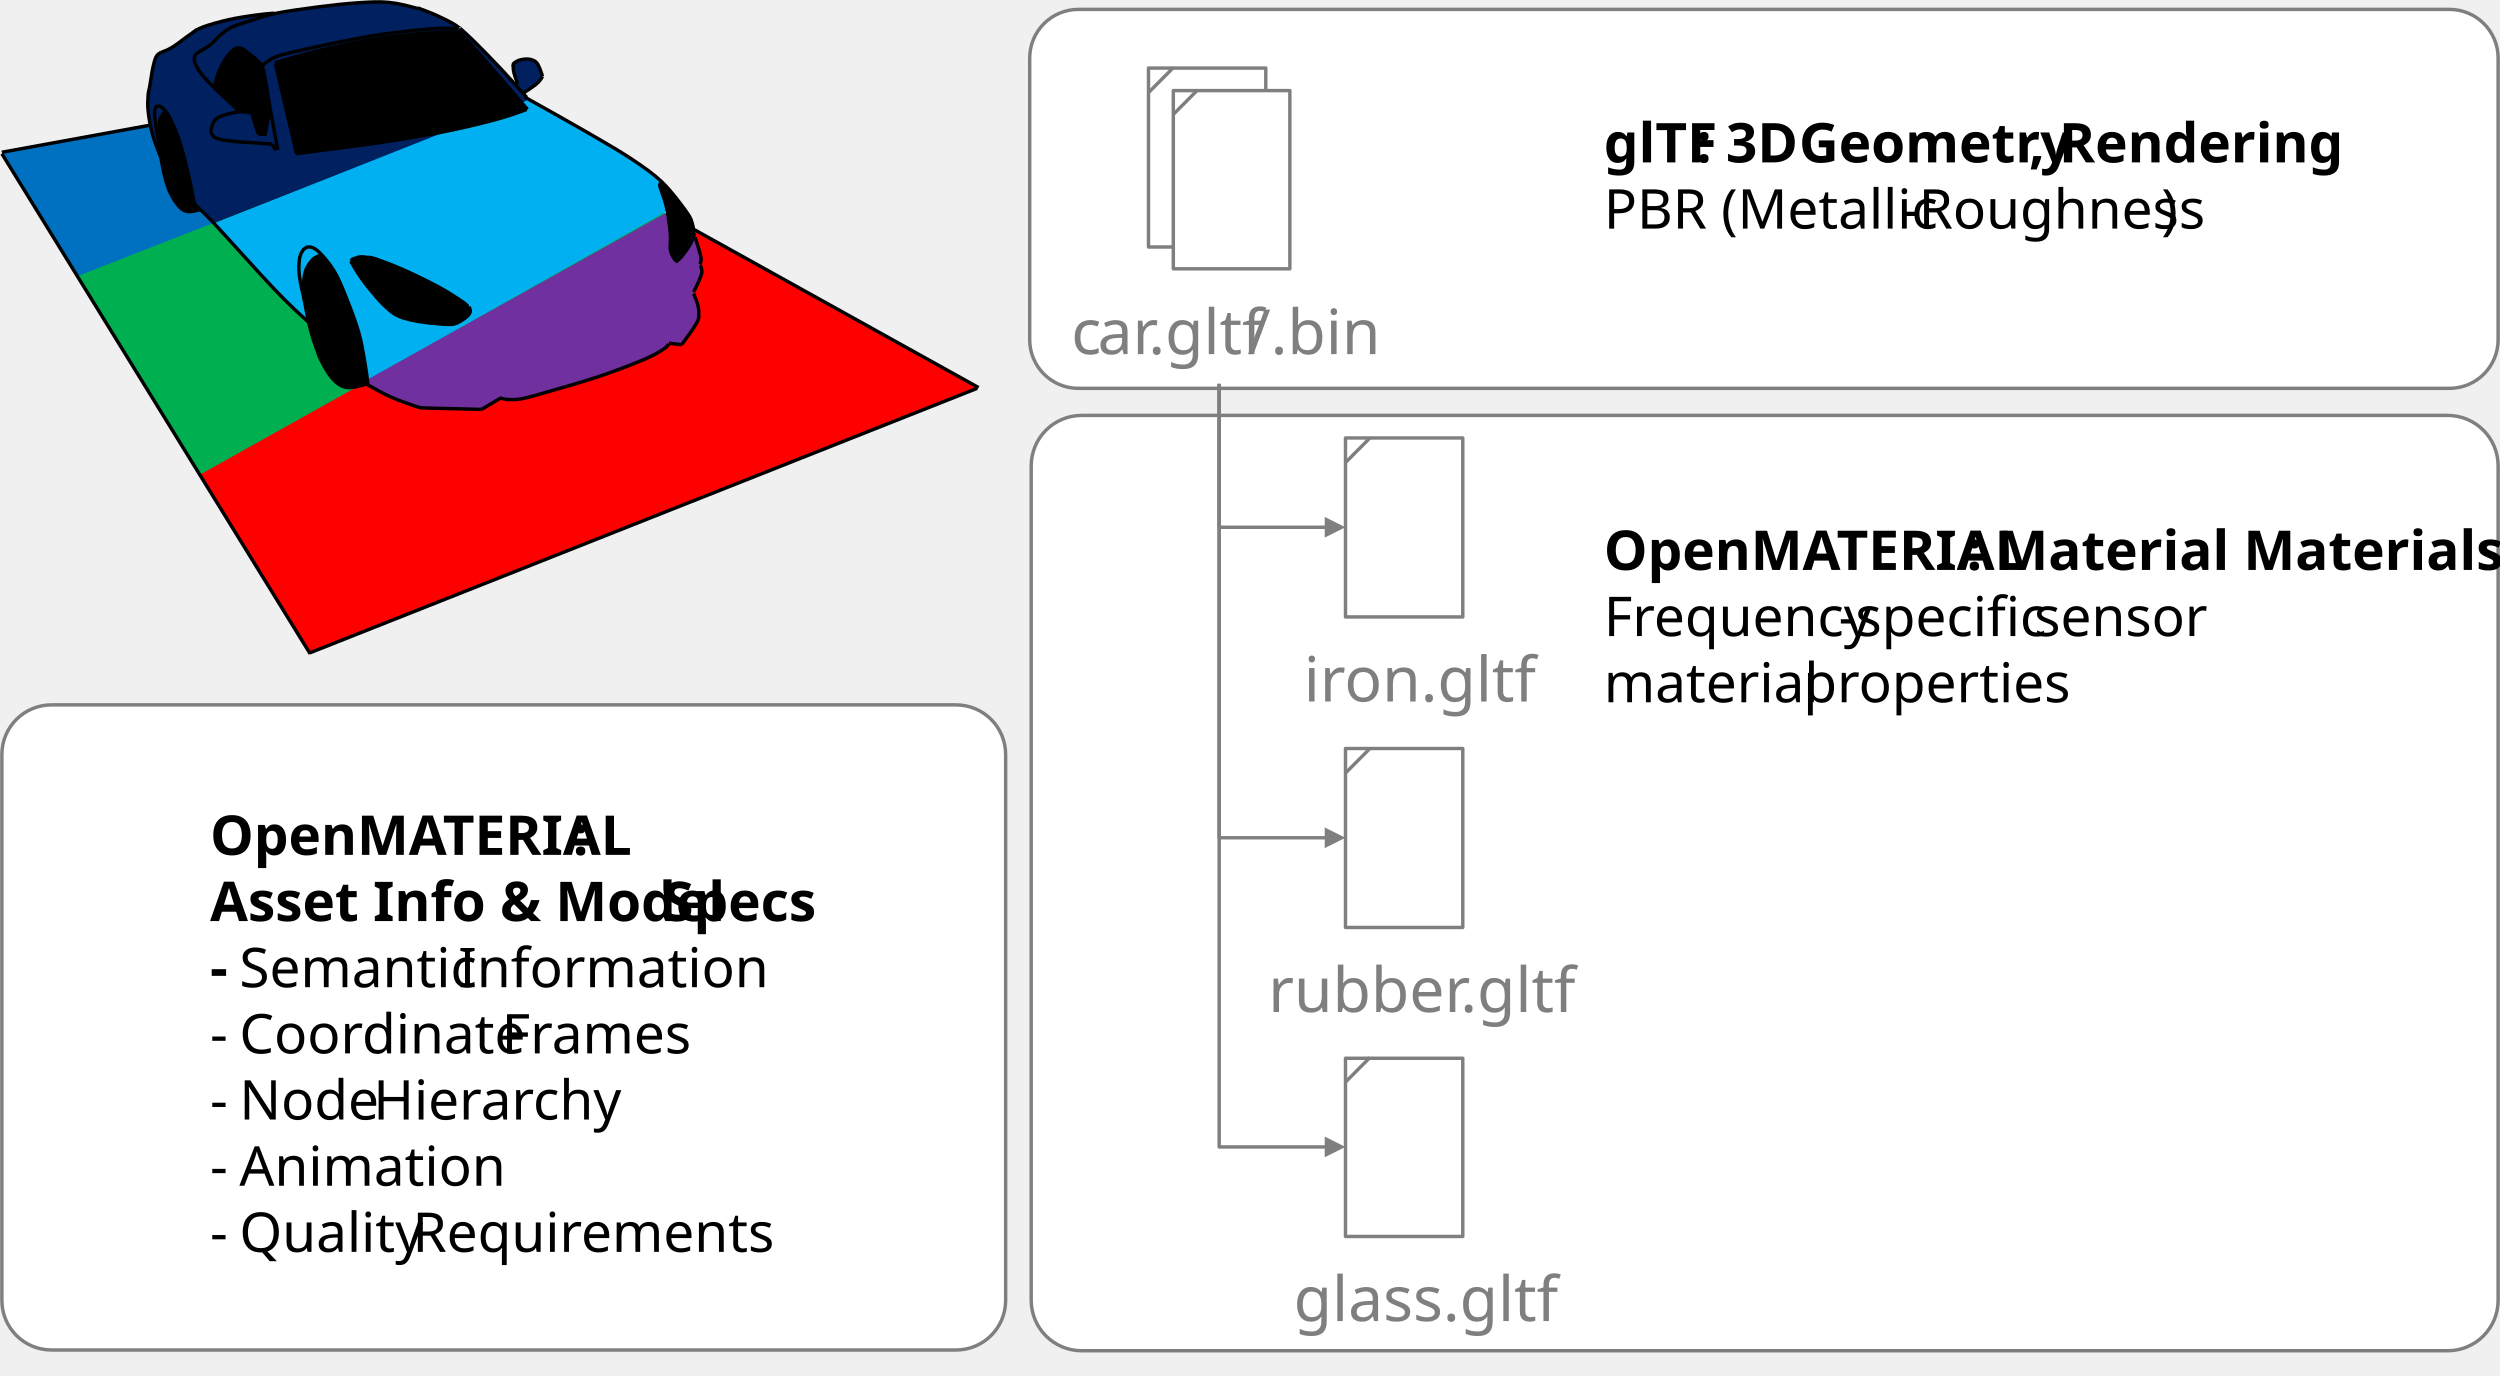
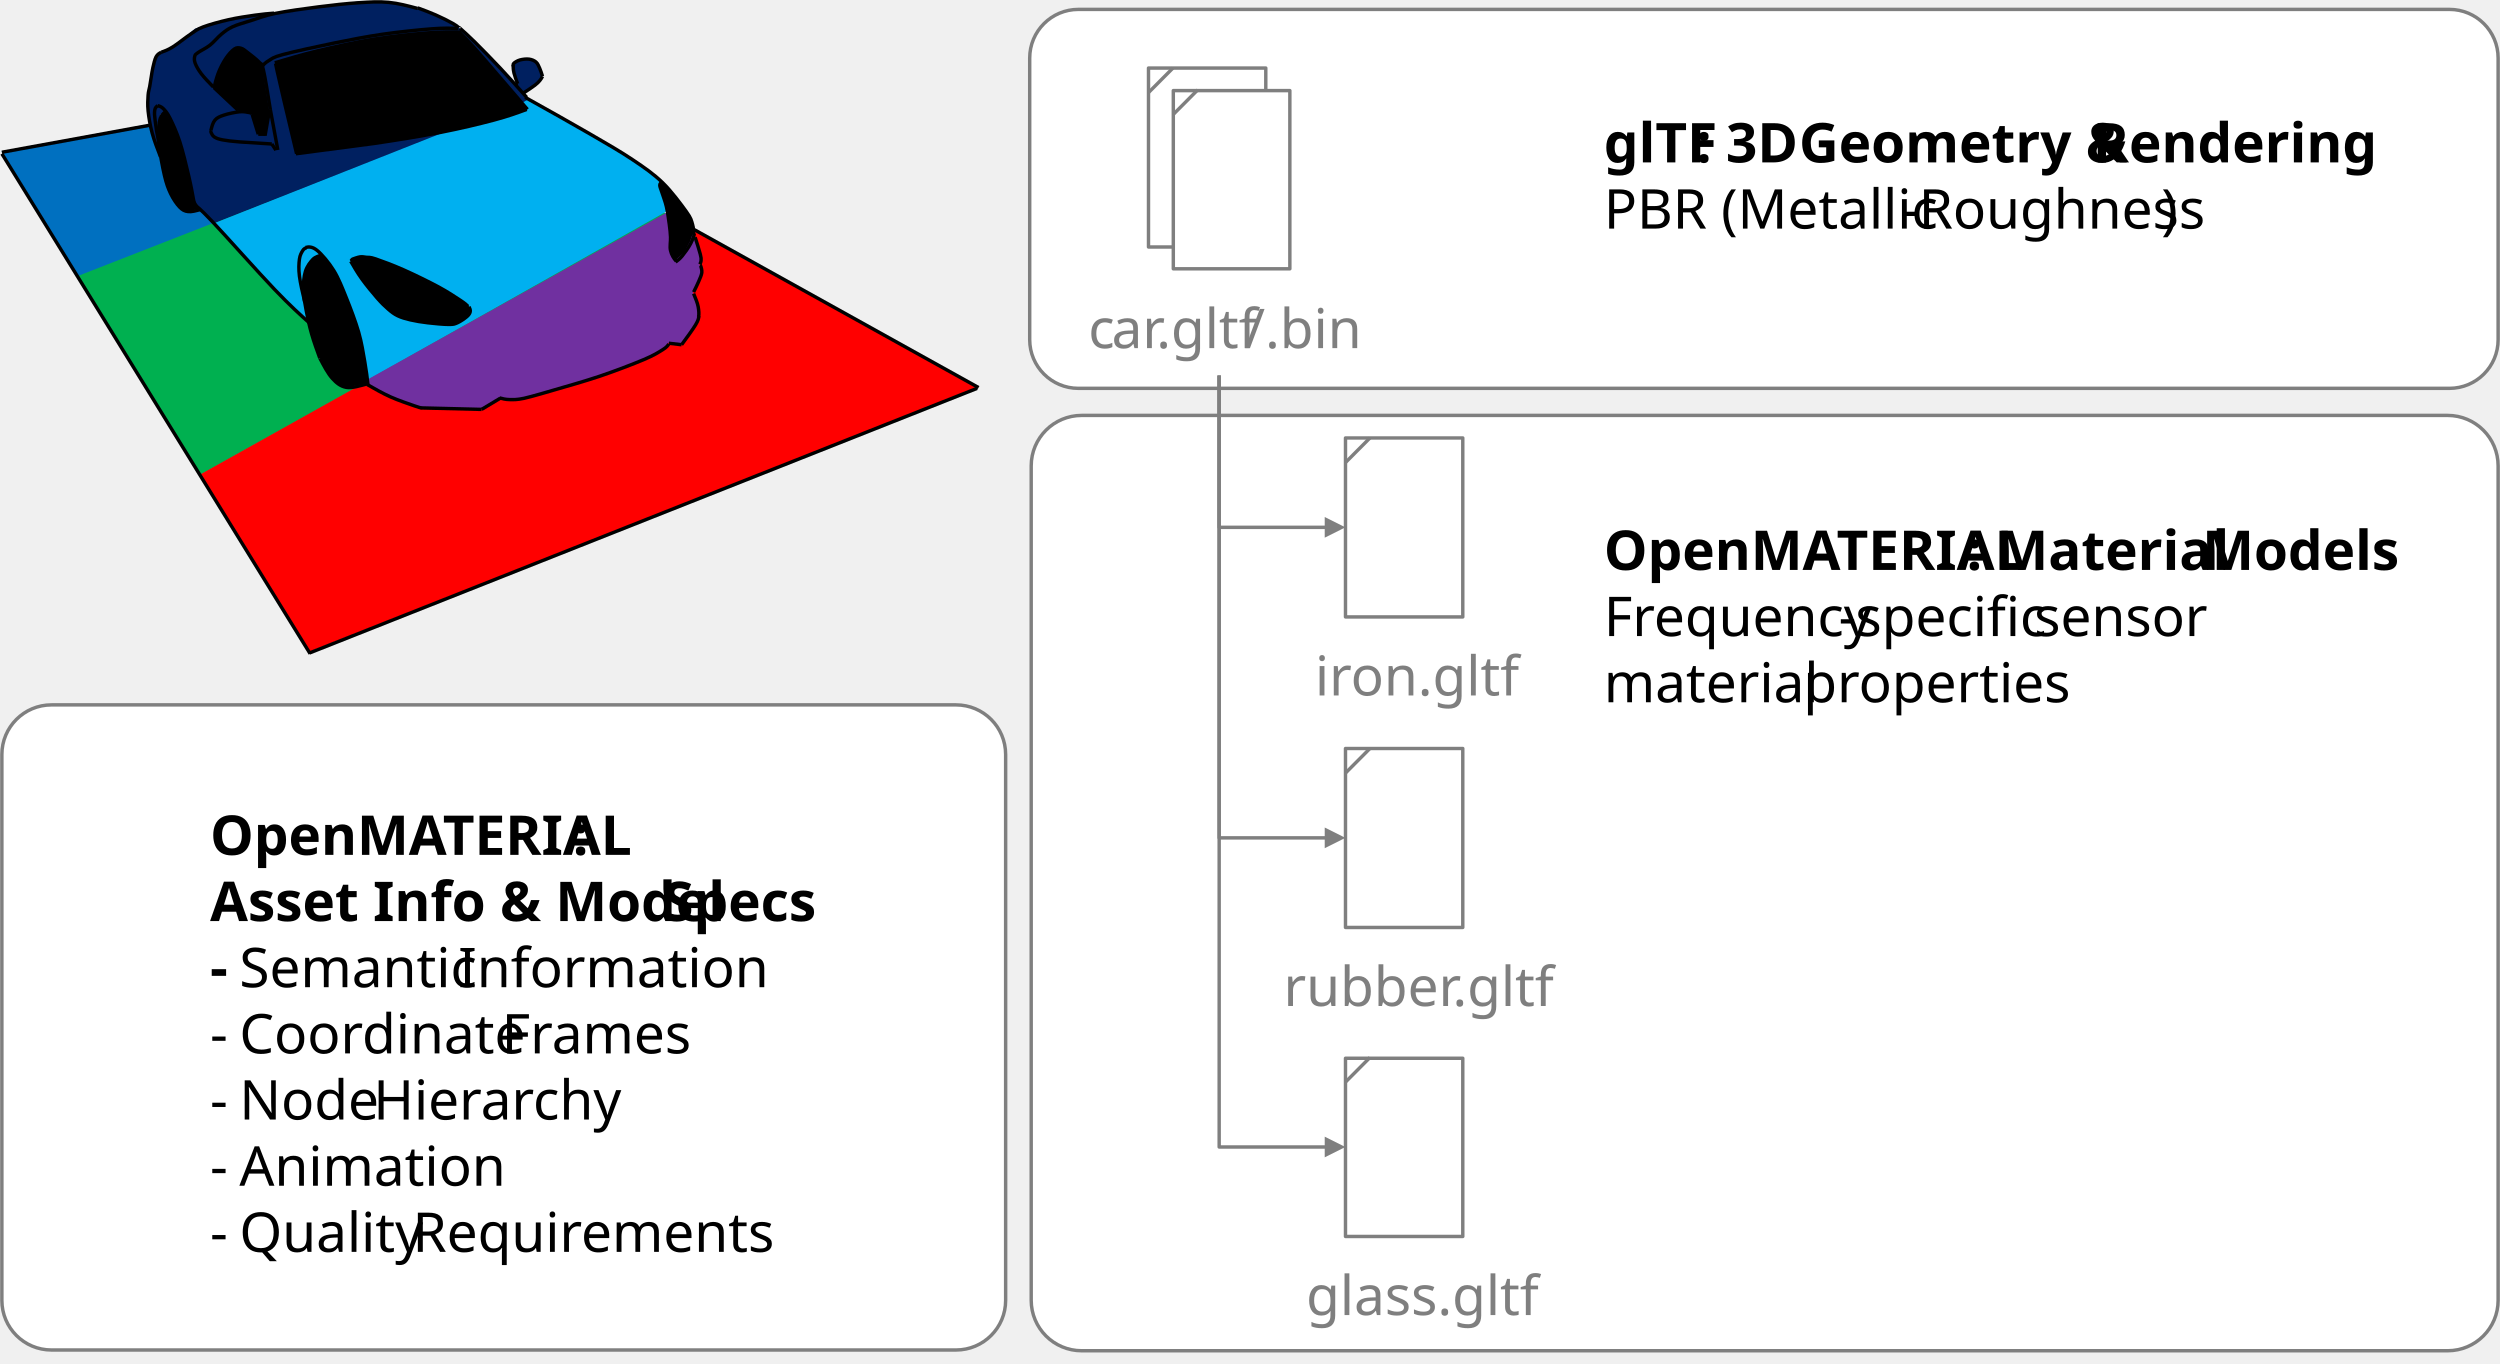
- <svg xmlns="http://www.w3.org/2000/svg" width="3325" height="1829" xml:space="preserve" overflow="hidden">
+ <svg xmlns="http://www.w3.org/2000/svg" width="3325" height="1813" xml:space="preserve" overflow="hidden">
  <defs>
    <clipPath id="clip0">
-       <rect x="549" y="343" width="3325" height="1829" />
+       <rect x="549" y="343" width="3325" height="1813" />
    </clipPath>
  </defs>
  <g clip-path="url(#clip0)" transform="translate(-549 -343)">
    <path d="M653.421 711 1205 496.127 1106.22 442 551 544.442 653.421 711Z" fill="#0070C0" fill-rule="evenodd" />
    <path d="M815.117 975 1437 628.091 1202.52 495 652 710.273 815.117 975Z" fill="#00B050" fill-rule="evenodd" />
    <path d="M1850 858.453 1436.22 627 815 974.18 960.206 1210 1850 858.453Z" fill="#FF0000" fill-rule="evenodd" />
    <path d="M833.578 640 806.786 615.417 801.865 587.556 795.303 560.241 786.008 529.102 778.9 509.981 771.792 497.417 768.511 491.408 762.497 495.778 758.669 507.796C758.852 512.349 759.034 516.901 759.216 521.454L759.216 534.565 760.856 548.222 761.403 549.861 754.842 533.472 747.187 504.519 745 481.028 746.093 462.454 751.561 432.408 754.842 418.75 761.95 412.741 773.979 407.824 797.491 390.343 808.426 381.056 824.829 376.139 854.902 367.944 892.63 361.935 923.796 358.657 968.632 352.102 1026.04 345 1056.12 345 1080.72 347.732 1112.43 356.472 1143.6 369.037 1162.74 382.148 1190.62 408.917 1211.4 431.315 1233.82 456.445 1238.19 453.713 1232.18 440.056 1231.63 431.315 1231.63 426.944 1238.74 421.482 1244.21 421.482 1254.05 420.389 1264.44 425.852 1271 443.333 1264.99 452.074 1255.14 460.268 1243.66 467.917 1253.5 476.111 833.578 640Z" fill="#002060" fill-rule="evenodd" />
    <path d="M1036.66 849 1454 613.68 1443.62 600.577 1430.51 585.289 1413.03 571.093 1394.46 557.444 1366.05 539.972 1340.93 525.231 1311.43 508.305 1287.39 494.11 1262.26 481.006 1251.89 475 1243.15 479.914 1249.15 485.92 1250.25 487.012 1228.94 495.748 1203.27 501.754 1173.77 509.397 1155.2 512.673 834 639.888 872.238 683.021 921.401 735.981 950.899 764.918 958.546 770.378 952.537 744.171C952.355 737.619 952.173 731.067 951.991 724.515L953.084 707.59 958.546 692.848 964.555 686.296 976.573 680.837 988.59 696.67C994.053 707.59 998.969 716.871 1004.98 729.429L1019.73 767.102 1032.29 813.511 1036.66 849Z" fill="#00B0F0" fill-rule="evenodd" />
    <path d="M1037 848.221 1454.7 615 1461.25 623.739 1466.17 631.932 1468.9 637.394 1470.53 641.763 1470.53 646.679 1471.08 654.325 1479.27 675.626 1482 685.458 1481.45 690.373 1479.27 694.743 1482 699.112 1481.45 703.482 1480.36 711.128 1470.53 732.43 1474.9 742.261 1477.09 749.361 1478.18 758.1 1478.18 763.562 1476.54 769.57 1455.25 801.249 1437.77 799.064 1436.13 802.341 1430.67 806.165 1411.02 817.634 1378.8 830.197 1346.04 842.213 1300.72 856.414 1256.5 868.976 1239.02 873.345 1226.47 873.345 1222.64 873.891 1214.45 871.707 1189.88 887 1107.44 885.361 1078.5 874.438 1058.84 866.791 1038.09 854.775C1038.09 852.044 1037 850.952 1037 848.221Z" fill="#7030A0" fill-rule="evenodd" />
    <path d="M1447.46 689 1459.27 678.167 1466.78 664.083 1470 654.875 1470 645.125 1466.24 632.667 1458.73 621.292 1449.07 606.125 1432.98 588.792 1429.22 585 1427.07 586.625 1426 588.25 1426 590.958 1428.68 598 1432.44 611.542 1436.73 626.167 1438.34 637 1439.41 655.417 1439.41 667.333 1439.95 672.75 1440.49 679.25 1447.46 689Z" fill-rule="evenodd" />
    <path d="M1014 688.364 1031.47 717.273 1048.95 738.546 1066.42 754.909 1075.16 761.455 1087.72 765.818 1104.65 770.182 1136.87 773.455 1150.52 774 1159.8 770.182 1169.09 763.636 1173.45 759.273 1174 757.091 1172.91 750.545 1160.89 742.364 1140.14 728.727 1109.02 712.909 1081.71 700.364 1056.05 689.455 1040.76 685.091 1030.93 684 1014 688.364Z" fill-rule="evenodd" />
    <path d="M964.452 793.016 957.414 767.312 954.165 744.891 952 724.109 953.624 707.156 957.414 695.672 963.369 688.562 971.49 683.641 976.363 682 985.026 691.844 998.56 713.172 1009.39 741.609 1022.38 774.422 1029.96 803.406 1034.29 829.656 1037 849.891 1037 852.625 1019.13 856.453 1012.1 857 1001.81 855.906 989.357 844.422 980.153 829.656 971.49 812.703 964.452 793.016Z" fill-rule="evenodd" />
    <path d="M815 620.729 797.629 624 787.314 618.004 775.914 600.561 770.486 585.299 764.514 564.586 760.171 531.881 758 515.529 760.714 500.266 765.057 493.18 768.857 491 777.543 507.352 786.229 528.61 798.714 570.582 804.686 603.832 815 620.729Z" fill-rule="evenodd" />
    <path d="M833 460.717 835.176 448.679 840.618 433.906 849.324 418.585 857.485 409.283 864.015 406 868.912 406.547 880.338 414.207 891.221 424.604 897.206 430.075 907 489.717 900.471 522 892.853 522 882.515 491.906 871.632 490.264 865.103 490.264 833 460.717Z" fill-rule="evenodd" />
    <path d="M942.28 546 915 426.478 939.007 418.291 988.111 405.739 1020.85 399.19 1065.59 392.095 1100.5 387.183 1128.33 385.546 1147.97 385.546 1158.88 385 1180.16 407.922 1207.99 439.031 1234.18 470.685 1250 488.695 1215.63 499.61 1153.43 515.437 1079.23 527.99 999.023 539.451 955.92 544.908 942.28 546Z" fill-rule="evenodd" />
    <path d="M961.5 1212.5 551.5 547.5" stroke="#000000" stroke-width="4.583" stroke-linejoin="round" stroke-miterlimit="10" fill="none" fill-rule="evenodd" />
    <path d="M960.5 1211.5 1848.5 859.5" stroke="#000000" stroke-width="4.583" stroke-linejoin="round" stroke-miterlimit="10" fill="none" fill-rule="evenodd" />
    <path d="M1038.5 855.5C1037.37 845.784 1036.24 836.068 1034.16 824.3 1032.08 812.531 1030.09 799.029 1026.02 784.888 1021.95 770.748 1015.26 753.14 1009.75 739.456 1004.23 725.771 999.441 713.364 992.931 702.781 986.422 692.199 976.928 681.069 970.69 675.96 964.451 670.851 959.478 671.033 955.5 672.128" stroke="#000000" stroke-width="4.583" stroke-linejoin="round" stroke-miterlimit="10" fill="none" fill-rule="evenodd" />
    <path d="M954.318 744.5C951.363 732.045 948.408 719.591 947.226 710.137 946.044 700.682 946.498 693.409 947.226 687.773 947.953 682.136 950.044 678.863 951.59 676.318 953.136 673.773 954.818 673.136 956.5 672.5" stroke="#000000" stroke-width="4.583" stroke-linejoin="round" stroke-miterlimit="10" fill="none" fill-rule="evenodd" />
    <path d="M974.406 819.5C970.44 808.586 966.474 797.671 963.465 787.168 960.457 776.664 958.177 766.252 956.354 756.48 954.53 746.707 952.707 737.3 952.525 728.532 952.342 719.764 953.163 710.631 955.26 703.872 957.357 697.113 961.733 691.542 965.106 687.98 968.48 684.418 973.335 683.641 975.5 682.5" stroke="#000000" stroke-width="4.583" stroke-linejoin="round" stroke-miterlimit="10" fill="none" fill-rule="evenodd" />
    <path d="M974.5 819.5C979.788 829.627 985.075 839.753 990.91 846.202 996.745 852.65 1001.94 856.737 1009.51 858.19 1017.08 859.643 1028.88 855.647 1038.5 853.286" stroke="#000000" stroke-width="4.583" stroke-linejoin="round" stroke-miterlimit="10" fill="none" fill-rule="evenodd" />
    <path d="M1037.5 854.5C1047.67 860.301 1057.84 866.102 1068.28 870.816 1078.72 875.529 1093.29 880.333 1100.16 882.781 1107.03 885.228 1108.26 885.364 1109.5 885.5" stroke="#000000" stroke-width="4.583" stroke-linejoin="round" stroke-miterlimit="10" fill="none" fill-rule="evenodd" />
    <path d="M1108.5 885.5 1189.5 887.5" stroke="#000000" stroke-width="4.583" stroke-linejoin="round" stroke-miterlimit="10" fill="none" fill-rule="evenodd" />
    <path d="M1189.5 887.5 1214.5 872.5" stroke="#000000" stroke-width="4.583" stroke-linejoin="round" stroke-miterlimit="10" fill="none" fill-rule="evenodd" />
    <path d="M1213.5 872.244C1217.38 873.294 1221.26 874.343 1226.64 874.435 1232.02 874.526 1236.31 874.8 1245.8 872.792 1255.29 870.784 1283.57 862.386 1283.57 862.386 1300.45 857.457 1326.82 850.064 1347.08 843.218 1367.33 836.372 1391.24 827.153 1405.11 821.311 1418.97 815.47 1424.72 811.636 1430.29 808.168 1435.85 804.699 1437.18 802.599 1438.5 800.5" stroke="#000000" stroke-width="4.583" stroke-linejoin="round" stroke-miterlimit="10" fill="none" fill-rule="evenodd" />
    <path d="M1438.5 799.5C1443.63 800.167 1450.37 800.833 1455.5 801.5" stroke="#000000" stroke-width="4.583" stroke-linejoin="round" stroke-miterlimit="10" fill="none" fill-rule="evenodd" />
    <path d="M1455.5 801.5C1462.84 791.535 1470.18 781.569 1474.01 775.235 1477.85 768.902 1478.17 766.201 1478.5 763.5" stroke="#000000" stroke-width="4.583" stroke-linejoin="round" stroke-miterlimit="10" fill="none" fill-rule="evenodd" />
    <path d="M1478.11 764.5C1478.84 760.738 1478.48 755.889 1477.56 750.904 1476.64 745.918 1474.07 739.709 1471.5 733.5" stroke="#000000" stroke-width="4.583" stroke-linejoin="round" stroke-miterlimit="10" fill="none" fill-rule="evenodd" />
    <path d="M807.5 615.5C810.642 617.317 813.784 619.135 831.543 637.851 849.302 656.567 892.561 705.357 914.054 727.799 935.546 750.24 948.023 761.37 960.5 772.5" stroke="#000000" stroke-width="4.583" stroke-linejoin="round" stroke-miterlimit="10" fill="none" fill-rule="evenodd" />
    <path d="M807.5 614.5C805.346 602.583 803.192 590.665 799.962 576.838 796.731 563.01 792.244 544.269 788.115 531.533 783.987 518.797 778.872 507.79 775.192 500.421 771.513 493.052 768.821 490.141 766.039 487.321 763.257 484.501 760.205 483.955 758.5 483.5" stroke="#000000" stroke-width="4.583" stroke-linejoin="round" stroke-miterlimit="10" fill="none" fill-rule="evenodd" />
    <path d="M760.5 531.5C757.47 521.253 756.334 511.005 755.387 503.994 754.441 496.983 754.252 492.848 754.819 489.433 755.387 486.017 757.092 484.759 758.796 483.5" stroke="#000000" stroke-width="4.583" stroke-linejoin="round" stroke-miterlimit="10" fill="none" fill-rule="evenodd" />
    <path d="M815.5 621.669C809.531 623.304 803.833 624.938 799.221 624.393 794.609 623.849 791.715 622.396 787.826 618.4 783.937 614.405 779.234 607.413 775.888 600.421 772.542 593.429 770.371 587.437 767.748 576.449 765.126 565.462 761.418 545.122 760.152 534.498 758.886 523.874 759.79 518.426 760.152 512.705 760.514 506.984 761.237 503.353 762.322 500.174 763.408 496.996 766.663 493.637 766.663 493.637 767.658 492.365 767.975 492.456 768.291 492.547" stroke="#000000" stroke-width="4.583" stroke-linejoin="round" stroke-miterlimit="10" fill="none" fill-rule="evenodd" />
    <path d="M762.439 551.5C758.236 540.649 754.034 529.798 751.292 519.634 748.55 509.47 746.869 498.848 745.984 490.516 745.1 482.183 745.63 475.041 745.984 469.638 746.338 464.236 747.4 462.221 748.107 458.101 748.815 453.98 749.523 449.127 750.231 444.915 750.938 440.703 751.292 437.223 752.354 432.828 753.415 428.433 754.742 421.931 756.6 418.543 758.458 415.155 760.979 413.828 763.5 412.5" stroke="#000000" stroke-width="4.583" stroke-linejoin="round" stroke-miterlimit="10" fill="none" fill-rule="evenodd" />
    <path d="M763.5 412.5C767.893 410.965 772.286 409.43 778.717 405.458 785.148 401.486 795.384 393.09 802.087 388.667 808.79 384.243 810.42 382.167 818.935 378.917 827.449 375.667 841.67 371.785 853.174 369.167 864.677 366.549 877.902 364.653 887.956 363.208 898.011 361.764 905.755 361.132 913.5 360.5" stroke="#000000" stroke-width="4.583" stroke-linejoin="round" stroke-miterlimit="10" fill="none" fill-rule="evenodd" />
    <path d="M832.54 458.5C826.635 452.439 820.731 446.378 816.734 441.132 812.737 435.885 810.013 430.909 808.559 427.02 807.106 423.13 807.378 420.145 808.014 417.793 808.65 415.441 809.013 415.35 812.374 412.908 815.735 410.465 823.002 407.209 828.18 403.138 833.357 399.067 838.444 392.554 843.44 388.483 848.436 384.412 851.706 381.699 858.155 378.713 864.604 375.728 872.598 373.557 882.135 370.572 891.673 367.587 900.303 363.878 915.381 360.802 930.46 357.727 954.259 354.47 972.607 352.118 990.956 349.766 1009.94 347.685 1025.47 346.69 1041.01 345.695 1052.63 344.881 1065.8 346.148 1078.98 347.414 1091.74 350.851 1104.5 354.289" stroke="#000000" stroke-width="4.583" stroke-linejoin="round" stroke-miterlimit="10" fill="none" fill-rule="evenodd" />
    <path d="M1104.5 353.5C1112.64 356.496 1120.77 359.493 1128.5 362.904 1136.23 366.315 1145.95 371.11 1150.86 373.968 1155.77 376.826 1157.41 377.886 1158.5 379.5" stroke="#000000" stroke-width="4.583" stroke-linejoin="round" stroke-miterlimit="10" fill="none" fill-rule="evenodd" />
    <path d="M897.5 431.5C899.543 428.976 901.587 426.453 906.218 423.792 910.85 421.131 910.668 419.479 925.289 415.533 939.91 411.587 971.877 404.613 993.945 400.117 1016.01 395.62 1036.26 391.674 1057.7 388.554 1079.13 385.434 1105.74 382.681 1122.54 381.396 1139.34 380.112 1148.92 380.479 1158.5 380.846" stroke="#000000" stroke-width="4.583" stroke-linejoin="round" stroke-miterlimit="10" fill="none" fill-rule="evenodd" />
    <path d="M908.5 488.5C905.103 467.324 901.707 446.149 899.261 435.699 896.815 425.248 897.359 429.649 893.826 425.798 890.294 421.948 882.141 415.715 878.065 412.598 873.989 409.481 872.268 407.831 869.37 407.098 866.471 406.365 864.025 405.906 860.674 408.198 857.323 410.49 852.884 415.348 849.261 420.848 845.638 426.348 841.471 434.14 838.935 441.199 836.399 448.257 834.949 454.353 833.5 460.449" stroke="#000000" stroke-width="4.583" stroke-linejoin="round" stroke-miterlimit="10" fill="none" fill-rule="evenodd" />
    <path d="M865.5 489.5 833.5 459.5" stroke="#000000" stroke-width="4.583" stroke-linejoin="round" stroke-miterlimit="10" fill="none" fill-rule="evenodd" />
    <path d="M829.5 516.5C830.771 511.3 832.041 506.1 834.946 502.695 837.85 499.289 841.48 497.909 846.926 496.068 852.371 494.227 861.992 492.202 867.619 491.65 873.246 491.098 877.875 492.202 880.688 492.755 883.502 493.307 884.001 494.135 884.5 494.964" stroke="#000000" stroke-width="4.583" stroke-linejoin="round" stroke-miterlimit="10" fill="none" fill-rule="evenodd" />
    <path d="M892.5 521.5 884.5 495.5" stroke="#000000" stroke-width="4.583" stroke-linejoin="round" stroke-miterlimit="10" fill="none" fill-rule="evenodd" />
    <path d="M892.5 521.5 902.328 521.5" stroke="#000000" stroke-width="4.583" stroke-linejoin="round" stroke-miterlimit="10" fill="none" fill-rule="evenodd" />
    <path d="M901.5 523.5C902.712 515.661 905 503.995 905.808 498.891 906.616 493.787 908.096 490.87 908.5 488.5" stroke="#000000" stroke-width="4.583" stroke-linejoin="round" stroke-miterlimit="10" fill="none" fill-rule="evenodd" />
    <path d="M914.5 426.5C931.334 421.58 949.994 415.74 971.984 410.497 993.973 405.255 1022.17 399.001 1046.44 395.046 1070.71 391.091 1098.26 388.332 1117.61 386.768 1136.95 385.205 1149.73 385.435 1162.5 385.664" stroke="#000000" stroke-width="4.583" stroke-linejoin="round" stroke-miterlimit="10" fill="none" fill-rule="evenodd" />
    <path d="M1250.5 488.5 1209.05 440.242C1197.14 426.441 1186.95 414.468 1179.05 405.693 1171.14 396.919 1165.27 391.161 1160.5 386.5" stroke="#000000" stroke-width="4.583" stroke-linejoin="round" stroke-miterlimit="10" fill="none" fill-rule="evenodd" />
    <path d="M943.5 547.5C937.415 522 931.33 496.5 927.029 478.227 922.729 459.955 919.617 446.318 917.696 437.864 915.774 429.409 915.637 428.455 915.5 427.5" stroke="#000000" stroke-width="4.583" stroke-linejoin="round" stroke-miterlimit="10" fill="none" fill-rule="evenodd" />
    <path d="M942.5 547.5 1046.29 533.843C1078.34 529.108 1108.2 524.282 1134.78 519.093 1161.37 513.903 1186.68 507.803 1205.8 502.704 1224.92 497.605 1237.21 493.053 1249.5 488.5" stroke="#000000" stroke-width="4.583" stroke-linejoin="round" stroke-miterlimit="10" fill="none" fill-rule="evenodd" />
    <path d="M1270.5 444.5C1269.32 440.646 1268.15 436.793 1266.7 433.619 1265.25 430.445 1264.16 427.453 1261.81 425.458 1259.46 423.463 1256.11 422.103 1252.58 421.65 1249.05 421.197 1243.98 421.831 1240.63 422.738 1237.28 423.645 1233.93 425.73 1232.48 427.09 1231.04 428.45 1231.49 429.674 1231.94 430.899" stroke="#000000" stroke-width="4.583" stroke-linejoin="round" stroke-miterlimit="10" fill="none" fill-rule="evenodd" />
    <path d="M1237.5 454.5C1235.55 449.361 1233.59 444.222 1232.59 440.055 1231.59 435.889 1231.55 432.694 1231.5 429.5" stroke="#000000" stroke-width="4.583" stroke-linejoin="round" stroke-miterlimit="10" fill="none" fill-rule="evenodd" />
    <path d="M0 0 3.276 0.546" stroke="#000000" stroke-width="4.583" stroke-linejoin="round" stroke-miterlimit="10" fill="none" fill-rule="evenodd" transform="matrix(-1 0 0 1 1237.78 454.5)" />
    <path d="M1245.5 466.5C1251.19 462.789 1256.89 459.077 1260.5 456.305 1264.11 453.533 1265.5 451.833 1267.17 449.866 1268.83 447.899 1269.67 446.199 1270.5 444.5" stroke="#000000" stroke-width="4.583" stroke-linejoin="round" stroke-miterlimit="10" fill="none" fill-rule="evenodd" />
    <path d="M1471.14 655.5C1471.82 651.914 1471.59 646.513 1470.04 641.339 1468.49 636.165 1468.49 633.714 1461.84 624.455 1455.19 615.196 1442.06 597.314 1430.13 585.786 1418.19 574.257 1406.34 566.088 1390.21 555.286 1374.08 544.484 1357.13 534.771 1333.35 520.973 1309.56 507.176 1278.53 489.838 1247.5 472.5" stroke="#000000" stroke-width="4.583" stroke-linejoin="round" stroke-miterlimit="10" fill="none" fill-rule="evenodd" />
    <path d="M1447.5 691.5C1450.28 689.464 1453.06 687.429 1456.39 683.357 1459.72 679.286 1465.09 671.776 1467.5 667.072 1469.91 662.367 1472.04 657.119 1472.5 653.5" stroke="#000000" stroke-width="4.583" stroke-linejoin="round" stroke-miterlimit="10" fill="none" fill-rule="evenodd" />
    <path d="M1448.5 690.5C1444.83 686.535 1442.08 681.659 1440.8 676.281 1439.52 670.904 1441.08 664.068 1440.8 658.234 1440.53 652.401 1440.07 648.026 1439.15 641.281 1438.23 634.536 1436.95 624.875 1435.3 617.765 1433.65 610.656 1430.72 603.364 1429.25 598.625 1427.78 593.885 1426.5 591.515 1426.5 589.328 1426.5 587.14 1427.88 586.32 1429.25 585.5" stroke="#000000" stroke-width="4.583" stroke-linejoin="round" stroke-miterlimit="10" fill="none" fill-rule="evenodd" />
    <path d="M1015.5 690.5C1019.97 698.232 1024.45 705.964 1030.29 714.108 1036.14 722.252 1044.72 732.683 1050.57 739.363 1056.41 746.043 1060.79 750.252 1065.36 754.186 1069.92 758.121 1073.03 760.591 1077.96 762.971 1082.89 765.35 1088.28 766.905 1094.95 768.461 1101.61 770.016 1109.46 771.297 1117.96 772.304 1126.45 773.311 1139.33 774.5 1145.9 774.5 1152.47 774.5 1153.39 774.043 1157.41 772.304 1161.42 770.565 1167.18 766.539 1170.01 764.069 1172.84 761.598 1173.93 759.676 1174.39 757.48 1174.85 755.284 1173.8 753.088 1172.75 750.892" stroke="#000000" stroke-width="4.583" stroke-linejoin="round" stroke-miterlimit="10" fill="none" fill-rule="evenodd" />
    <path d="M1171.5 750.5C1169.64 748.595 1167.78 746.689 1161.17 742.335 1154.55 737.98 1144.31 731.084 1131.8 724.37 1119.29 717.656 1099.98 708.221 1086.11 702.051 1072.25 695.882 1056.93 690.166 1048.59 687.353 1040.25 684.541 1039.52 685.629 1036.08 685.176 1032.63 684.722 1030.82 684.269 1027.92 684.632 1025.02 684.994 1018.68 687.353 1018.68 687.353 1017.04 687.897 1016.77 688.714 1016.5 689.531" stroke="#000000" stroke-width="4.583" stroke-linejoin="round" stroke-miterlimit="10" fill="none" fill-rule="evenodd" />
    <path d="M1471.5 731.5C1474.04 726.395 1476.57 721.291 1478.39 716.992 1480.21 712.694 1481.93 708.933 1482.41 705.709 1482.89 702.485 1481.26 697.649 1481.26 697.649 1480.88 695.948 1480.5 695.724 1480.11 695.5" stroke="#000000" stroke-width="4.583" stroke-linejoin="round" stroke-miterlimit="10" fill="none" fill-rule="evenodd" />
    <path d="M1473.5 658.5C1476.28 667.231 1479.06 675.963 1480.38 681.067 1481.7 686.171 1481.53 686.888 1481.44 689.127 1481.35 691.365 1480.6 692.933 1479.85 694.5" stroke="#000000" stroke-width="4.583" stroke-linejoin="round" stroke-miterlimit="10" fill="none" fill-rule="evenodd" />
    <path d="M918.5 542.5 908.5 488.5" stroke="#000000" stroke-width="4.583" stroke-linejoin="round" stroke-miterlimit="10" fill="none" fill-rule="evenodd" />
    <path d="M910.5 534.5 867.956 531.773C857.047 530.864 850.683 530.136 845.047 529.046 839.411 527.955 836.683 526.864 834.138 525.227 831.593 523.591 830.411 520.682 829.774 519.227 829.138 517.773 829.729 517.137 830.32 516.5" stroke="#000000" stroke-width="4.583" stroke-linejoin="round" stroke-miterlimit="10" fill="none" fill-rule="evenodd" />
    <path d="M915.96 542.69 910.5 534.5" stroke="#000000" stroke-width="4.583" stroke-linejoin="round" stroke-miterlimit="10" fill="none" fill-rule="evenodd" />
    <path d="M1249.5 472.5C1238.05 459.604 1226.6 446.709 1215.16 434.492 1203.71 422.275 1189.53 407.885 1180.81 399.198 1172.09 390.51 1166.37 385.623 1162.82 382.365 1159.28 379.108 1159.42 379.379 1159.55 379.65" stroke="#000000" stroke-width="4.583" stroke-linejoin="round" stroke-miterlimit="10" fill="none" fill-rule="evenodd" />
    <path d="M551.5 545.5 748.5 509.5" stroke="#000000" stroke-width="4.583" stroke-linejoin="round" stroke-miterlimit="10" fill="none" fill-rule="evenodd" />
    <path d="M1850.5 858.5 1472.5 648.5" stroke="#000000" stroke-width="4.583" stroke-linejoin="round" stroke-miterlimit="10" fill="none" fill-rule="evenodd" />
-     <path d="M551.5 1346.44C551.5 1310.02 581.024 1280.5 617.444 1280.5L1820.56 1280.5C1856.98 1280.5 1886.5 1310.02 1886.5 1346.44L1886.5 2072.54C1886.5 2108.96 1856.98 2138.49 1820.56 2138.49L617.444 2138.49C581.024 2138.49 551.5 2108.96 551.5 2072.54Z" stroke="#7F7F7F" stroke-width="4.583" stroke-linejoin="round" stroke-miterlimit="10" fill="#FFFFFF" fill-rule="evenodd" />
+     <path d="M551.5 1346.45C551.5 1310.02 581.025 1280.5 617.445 1280.5L1820.55 1280.5C1856.98 1280.5 1886.5 1310.02 1886.5 1346.45L1886.5 2072.55C1886.5 2108.98 1856.98 2138.5 1820.55 2138.5L617.445 2138.5C581.025 2138.5 551.5 2108.98 551.5 2072.55Z" stroke="#7F7F7F" stroke-width="4.583" stroke-linejoin="round" stroke-miterlimit="10" fill="#FFFFFF" fill-rule="evenodd" />
    <text font-family="Calibri,Calibri_MSFontService,sans-serif" font-weight="700" font-size="73" transform="matrix(1 0 0 1 828.405 1480)">OpenMATERIAL</text>
    <text font-family="Calibri,Calibri_MSFontService,sans-serif" font-weight="700" font-size="73" transform="matrix(1 0 0 1 1310.8 1480)">:</text>
    <text font-family="Calibri,Calibri_MSFontService,sans-serif" font-weight="700" font-size="73" transform="matrix(1 0 0 1 828.405 1568)">Asset Info &amp; Model </text>
    <text font-family="Calibri,Calibri_MSFontService,sans-serif" font-weight="700" font-size="73" transform="matrix(1 0 0 1 1431.11 1568)">Specs</text>
    <text font-family="Calibri,Calibri_MSFontService,sans-serif" font-weight="700" font-size="73" transform="matrix(1 0 0 1 828.405 1656)">-</text>
    <text font-family="Calibri,Calibri_MSFontService,sans-serif" font-weight="400" font-size="73" transform="matrix(1 0 0 1 867.364 1656)">Semantic</text>
    <text font-family="Calibri,Calibri_MSFontService,sans-serif" font-weight="400" font-size="73" transform="matrix(1 0 0 1 1158.41 1656)">Information</text>
    <text font-family="Calibri,Calibri_MSFontService,sans-serif" font-weight="400" font-size="73" transform="matrix(1 0 0 1 828.405 1744)">-</text>
    <text font-family="Calibri,Calibri_MSFontService,sans-serif" font-weight="400" font-size="73" transform="matrix(1 0 0 1 867.364 1744)">Coordinate</text>
    <text font-family="Calibri,Calibri_MSFontService,sans-serif" font-weight="400" font-size="73" transform="matrix(1 0 0 1 1216.27 1744)">Frames</text>
    <text font-family="Calibri,Calibri_MSFontService,sans-serif" font-weight="400" font-size="73" transform="matrix(1 0 0 1 828.405 1832)">-</text>
    <text font-family="Calibri,Calibri_MSFontService,sans-serif" font-weight="400" font-size="73" transform="matrix(1 0 0 1 867.364 1832)">Node </text>
    <text font-family="Calibri,Calibri_MSFontService,sans-serif" font-weight="400" font-size="73" transform="matrix(1 0 0 1 1045.54 1832)">Hierarchy</text>
    <text font-family="Calibri,Calibri_MSFontService,sans-serif" font-weight="400" font-size="73" transform="matrix(1 0 0 1 828.405 1920)">-</text>
    <text font-family="Calibri,Calibri_MSFontService,sans-serif" font-weight="400" font-size="73" transform="matrix(1 0 0 1 867.364 1920)">Animation</text>
    <text font-family="Calibri,Calibri_MSFontService,sans-serif" font-weight="400" font-size="73" transform="matrix(1 0 0 1 828.405 2008)">-</text>
    <text font-family="Calibri,Calibri_MSFontService,sans-serif" font-weight="400" font-size="73" transform="matrix(1 0 0 1 867.364 2008)">Quality </text>
    <text font-family="Calibri,Calibri_MSFontService,sans-serif" font-weight="400" font-size="73" transform="matrix(1 0 0 1 1097.68 2008)">Requirements</text>
    <path d="M1918.5 420.25C1918.5 384.489 1947.49 355.5 1983.25 355.5L3806.75 355.5C3842.51 355.5 3871.5 384.489 3871.5 420.25L3871.5 794.75C3871.5 830.51 3842.51 859.5 3806.75 859.5L1983.25 859.5C1947.49 859.5 1918.5 830.51 1918.5 794.75Z" stroke="#7F7F7F" stroke-width="4.583" stroke-linejoin="round" stroke-miterlimit="10" fill="#FFFFFF" fill-rule="evenodd" />
    <path d="M1920.5 962.639C1920.5 925.559 1950.56 895.5 1987.64 895.5L3804.36 895.5C3841.44 895.5 3871.5 925.559 3871.5 962.639L3871.5 2072.36C3871.5 2109.44 3841.44 2139.5 3804.36 2139.5L1987.64 2139.5C1950.56 2139.5 1920.5 2109.44 1920.5 2072.36Z" stroke="#7F7F7F" stroke-width="4.583" stroke-linejoin="round" stroke-miterlimit="10" fill="#FFFFFF" fill-rule="evenodd" />
    <rect x="2338.5" y="925.5" width="156" height="238" stroke="#7F7F7F" stroke-width="4.583" stroke-linejoin="round" stroke-miterlimit="10" fill="#FFFFFF" />
    <path d="M0 0 32.48 32.656" stroke="#7F7F7F" stroke-width="4.583" stroke-linejoin="round" stroke-miterlimit="10" fill="#FFFFFF" fill-rule="evenodd" transform="matrix(1 0 0 -1 2338.5 958.156)" />
-     <text fill="#7F7F7F" font-family="Calibri,Calibri_MSFontService,sans-serif" font-weight="400" font-size="83" transform="matrix(1 0 0 1 2282.99 1276)">iron.gltf</text>
+     <text fill="#7F7F7F" font-family="Calibri,Calibri_MSFontService,sans-serif" font-weight="400" font-size="73" transform="matrix(1 0 0 1 2297.89 1268)">iron.gltf</text>
    <rect x="2338.5" y="1338.5" width="156" height="238" stroke="#7F7F7F" stroke-width="4.583" stroke-linejoin="round" stroke-miterlimit="10" fill="#FFFFFF" />
    <path d="M0 0 32.48 32.656" stroke="#7F7F7F" stroke-width="4.583" stroke-linejoin="round" stroke-miterlimit="10" fill="#FFFFFF" fill-rule="evenodd" transform="matrix(1 0 0 -1 2338.5 1371.16)" />
-     <text fill="#7F7F7F" font-family="Calibri,Calibri_MSFontService,sans-serif" font-weight="400" font-size="83" transform="matrix(1 0 0 1 2235.73 1689)">rubber.gltf</text>
+     <text fill="#7F7F7F" font-family="Calibri,Calibri_MSFontService,sans-serif" font-weight="400" font-size="73" transform="matrix(1 0 0 1 2256.06 1681)">rubber.gltf</text>
    <rect x="2338.5" y="1750.5" width="156" height="237" stroke="#7F7F7F" stroke-width="4.583" stroke-linejoin="round" stroke-miterlimit="10" fill="#FFFFFF" />
    <path d="M0 0 32.48 32.656" stroke="#7F7F7F" stroke-width="4.583" stroke-linejoin="round" stroke-miterlimit="10" fill="#FFFFFF" fill-rule="evenodd" transform="matrix(1 0 0 -1 2338.5 1782.16)" />
-     <text fill="#7F7F7F" font-family="Calibri,Calibri_MSFontService,sans-serif" font-weight="400" font-size="83" transform="matrix(1 0 0 1 2269.53 2100)">glass.gltf</text>
+     <text fill="#7F7F7F" font-family="Calibri,Calibri_MSFontService,sans-serif" font-weight="400" font-size="73" transform="matrix(1 0 0 1 2286.14 2092)">glass.gltf</text>
    <rect x="2076.5" y="433.5" width="156" height="238" stroke="#7F7F7F" stroke-width="4.583" stroke-linejoin="round" stroke-miterlimit="10" fill="none" />
    <path d="M0 0 32.48 32.656" stroke="#7F7F7F" stroke-width="4.583" stroke-linejoin="round" stroke-miterlimit="10" fill="none" fill-rule="evenodd" transform="matrix(1 0 0 -1 2076.5 466.156)" />
    <rect x="2109.5" y="463.5" width="155" height="237" stroke="#7F7F7F" stroke-width="4.583" stroke-linejoin="round" stroke-miterlimit="10" fill="#FFFFFF" />
    <path d="M0 0 32.48 32.656" stroke="#7F7F7F" stroke-width="4.583" stroke-linejoin="round" stroke-miterlimit="10" fill="#FFFFFF" fill-rule="evenodd" transform="matrix(1 0 0 -1 2109.5 495.156)" />
-     <text fill="#7F7F7F" font-family="Calibri,Calibri_MSFontService,sans-serif" font-weight="400" font-size="83" transform="matrix(1 0 0 1 1973.82 814)">c</text>
-     <text fill="#7F7F7F" font-family="Calibri,Calibri_MSFontService,sans-serif" font-weight="400" font-size="83" transform="matrix(1 0 0 1 2008.77 814)">ar.gltf</text>
-     <text fill="#7F7F7F" font-family="Calibri,Calibri_MSFontService,sans-serif" font-weight="400" font-size="83" transform="matrix(1 0 0 1 2208.14 814)">/.bin</text>
+     <text fill="#7F7F7F" font-family="Calibri,Calibri_MSFontService,sans-serif" font-weight="400" font-size="73" transform="matrix(1 0 0 1 1996.45 806)">c</text>
+     <text fill="#7F7F7F" font-family="Calibri,Calibri_MSFontService,sans-serif" font-weight="400" font-size="73" transform="matrix(1 0 0 1 2027.39 806)">ar.gltf</text>
+     <text fill="#7F7F7F" font-family="Calibri,Calibri_MSFontService,sans-serif" font-weight="400" font-size="73" transform="matrix(1 0 0 1 2204.42 806)">/.bin</text>
    <text font-family="Calibri,Calibri_MSFontService,sans-serif" font-weight="700" font-size="73" transform="matrix(1 0 0 1 2682.13 559)">glTF</text>
    <text font-family="Calibri,Calibri_MSFontService,sans-serif" font-weight="700" font-size="73" transform="matrix(1 0 0 1 2804.74 559)">: 3D </text>
-     <text font-family="Calibri,Calibri_MSFontService,sans-serif" font-weight="700" font-size="73" transform="matrix(1 0 0 1 2941.67 559)">Geometry</text>
-     <text font-family="Calibri,Calibri_MSFontService,sans-serif" font-weight="700" font-size="73" transform="matrix(1 0 0 1 3247.6 559)">, Rendering</text>
+     <text font-family="Calibri,Calibri_MSFontService,sans-serif" font-weight="700" font-size="73" transform="matrix(1 0 0 1 2941.67 559)">Geometry &amp; </text>
+     <text font-family="Calibri,Calibri_MSFontService,sans-serif" font-weight="700" font-size="73" transform="matrix(1 0 0 1 3332.4 559)">Rendering</text>
    <text font-family="Calibri,Calibri_MSFontService,sans-serif" font-weight="400" font-size="73" transform="matrix(1 0 0 1 2682.13 647)">PBR (Metallic</text>
    <text font-family="Calibri,Calibri_MSFontService,sans-serif" font-weight="400" font-size="73" transform="matrix(1 0 0 1 3078.59 647)">-</text>
    <text font-family="Calibri,Calibri_MSFontService,sans-serif" font-weight="400" font-size="73" transform="matrix(1 0 0 1 3100.94 647)">Roughness</text>
    <text font-family="Calibri,Calibri_MSFontService,sans-serif" font-weight="400" font-size="73" transform="matrix(1 0 0 1 3423.49 647)">)</text>
-     <path d="M0-2.292 190.752-2.292C192.018-2.292 193.044-1.266 193.044 0L193.044 144.96 188.461 144.96 188.461 0 190.752 2.292 0 2.292ZM204.502 140.377 190.752 167.877 177.002 140.377Z" fill="#7F7F7F" transform="matrix(1.83697e-16 1 1 -1.83697e-16 2170.5 853.5)" />
-     <path d="M0-2.292 603.737-2.292C605.002-2.292 606.028-1.266 606.028 0L606.028 144.961 601.445 144.961 601.445 0 603.737 2.292 0 2.292ZM617.487 140.377 603.737 167.877 589.987 140.377Z" fill="#7F7F7F" transform="matrix(1.83697e-16 1 1 -1.83697e-16 2170.5 853.5)" />
-     <path d="M0-2.292 1014.9-2.292C1016.17-2.292 1017.19-1.266 1017.19 0L1017.19 144.961 1012.61 144.961 1012.61 0 1014.9 2.292 0 2.292ZM1028.65 140.377 1014.9 167.877 1001.15 140.377Z" fill="#7F7F7F" transform="matrix(1.83697e-16 1 1 -1.83697e-16 2170.5 853.5)" />
+     <path d="M0-2.292 201.86-2.292C203.125-2.292 204.151-1.266 204.151 0L204.151 144.96 199.568 144.96 199.568 0 201.86 2.292 0 2.292ZM215.61 140.377 201.86 167.877 188.11 140.377Z" fill="#7F7F7F" transform="matrix(1.83697e-16 1 1 -1.83697e-16 2170.5 842.5)" />
+     <path d="M0-2.292 614.844-2.292C616.11-2.292 617.136-1.266 617.136 0L617.136 144.961 612.552 144.961 612.552 0 614.844 2.292 0 2.292ZM628.594 140.377 614.844 167.877 601.094 140.377Z" fill="#7F7F7F" transform="matrix(1.83697e-16 1 1 -1.83697e-16 2170.5 842.5)" />
+     <path d="M0-2.292 1026.01-2.292C1027.27-2.292 1028.3-1.266 1028.3 0L1028.3 144.961 1023.72 144.961 1023.72 0 1026.01 2.292 0 2.292ZM1039.76 140.377 1026.01 167.877 1012.26 140.377Z" fill="#7F7F7F" transform="matrix(1.83697e-16 1 1 -1.83697e-16 2170.5 842.5)" />
    <text font-family="Calibri,Calibri_MSFontService,sans-serif" font-weight="700" font-size="73" transform="matrix(1 0 0 1 2682.13 1101)">OpenMATERIAL</text>
-     <text font-family="Calibri,Calibri_MSFontService,sans-serif" font-weight="700" font-size="73" transform="matrix(1 0 0 1 3164.53 1101)">: Material Materials</text>
+     <text font-family="Calibri,Calibri_MSFontService,sans-serif" font-weight="700" font-size="73" transform="matrix(1 0 0 1 3164.53 1101)">: Material </text>
+     <text font-family="Calibri,Calibri_MSFontService,sans-serif" font-weight="700" font-size="73" transform="matrix(1 0 0 1 3477.92 1101)">Models</text>
    <text font-family="Calibri,Calibri_MSFontService,sans-serif" font-weight="400" font-size="73" transform="matrix(1 0 0 1 2682.13 1189)">Frequency</text>
    <text font-family="Calibri,Calibri_MSFontService,sans-serif" font-weight="400" font-size="73" transform="matrix(1 0 0 1 2994.37 1189)">-</text>
    <text font-family="Calibri,Calibri_MSFontService,sans-serif" font-weight="400" font-size="73" transform="matrix(1 0 0 1 3016.72 1189)">specific</text>
    <text font-family="Calibri,Calibri_MSFontService,sans-serif" font-weight="400" font-size="73" transform="matrix(1 0 0 1 3254.48 1189)">sensor</text>
    <text font-family="Calibri,Calibri_MSFontService,sans-serif" font-weight="400" font-size="73" transform="matrix(1 0 0 1 2682.13 1277)">material </text>
    <text font-family="Calibri,Calibri_MSFontService,sans-serif" font-weight="400" font-size="73" transform="matrix(1 0 0 1 2947.4 1277)">properties</text>
  </g>
</svg>
